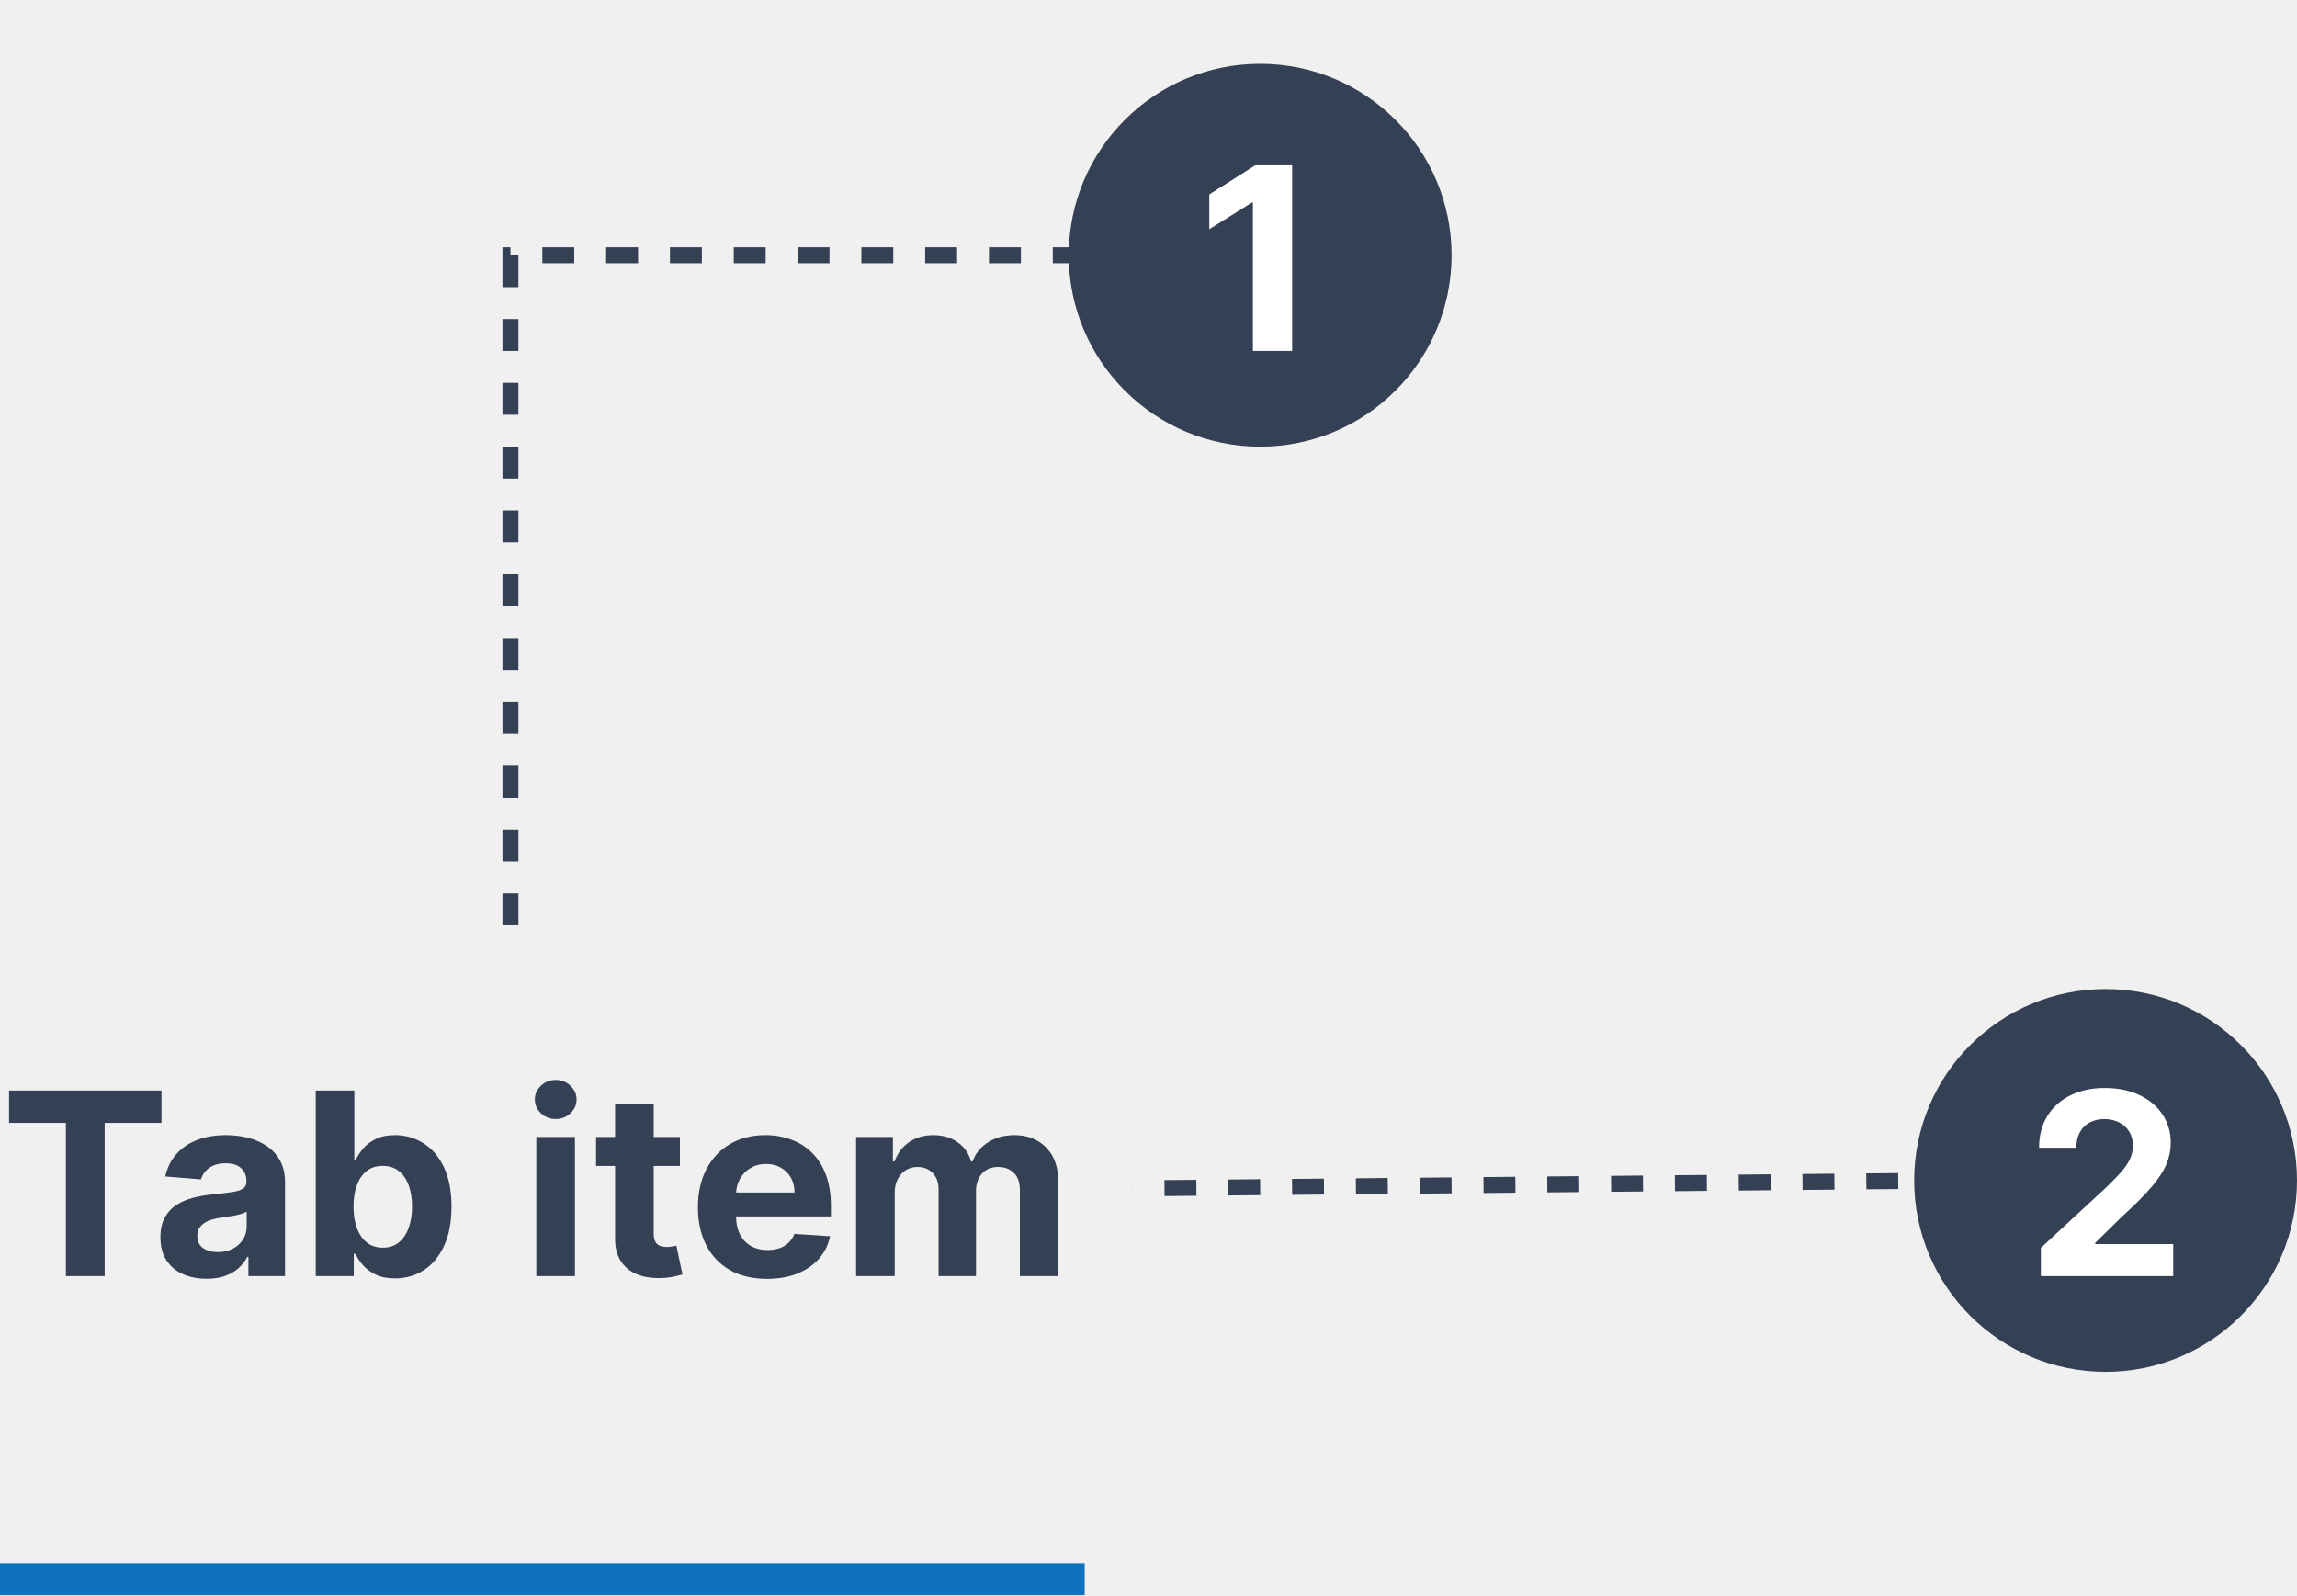
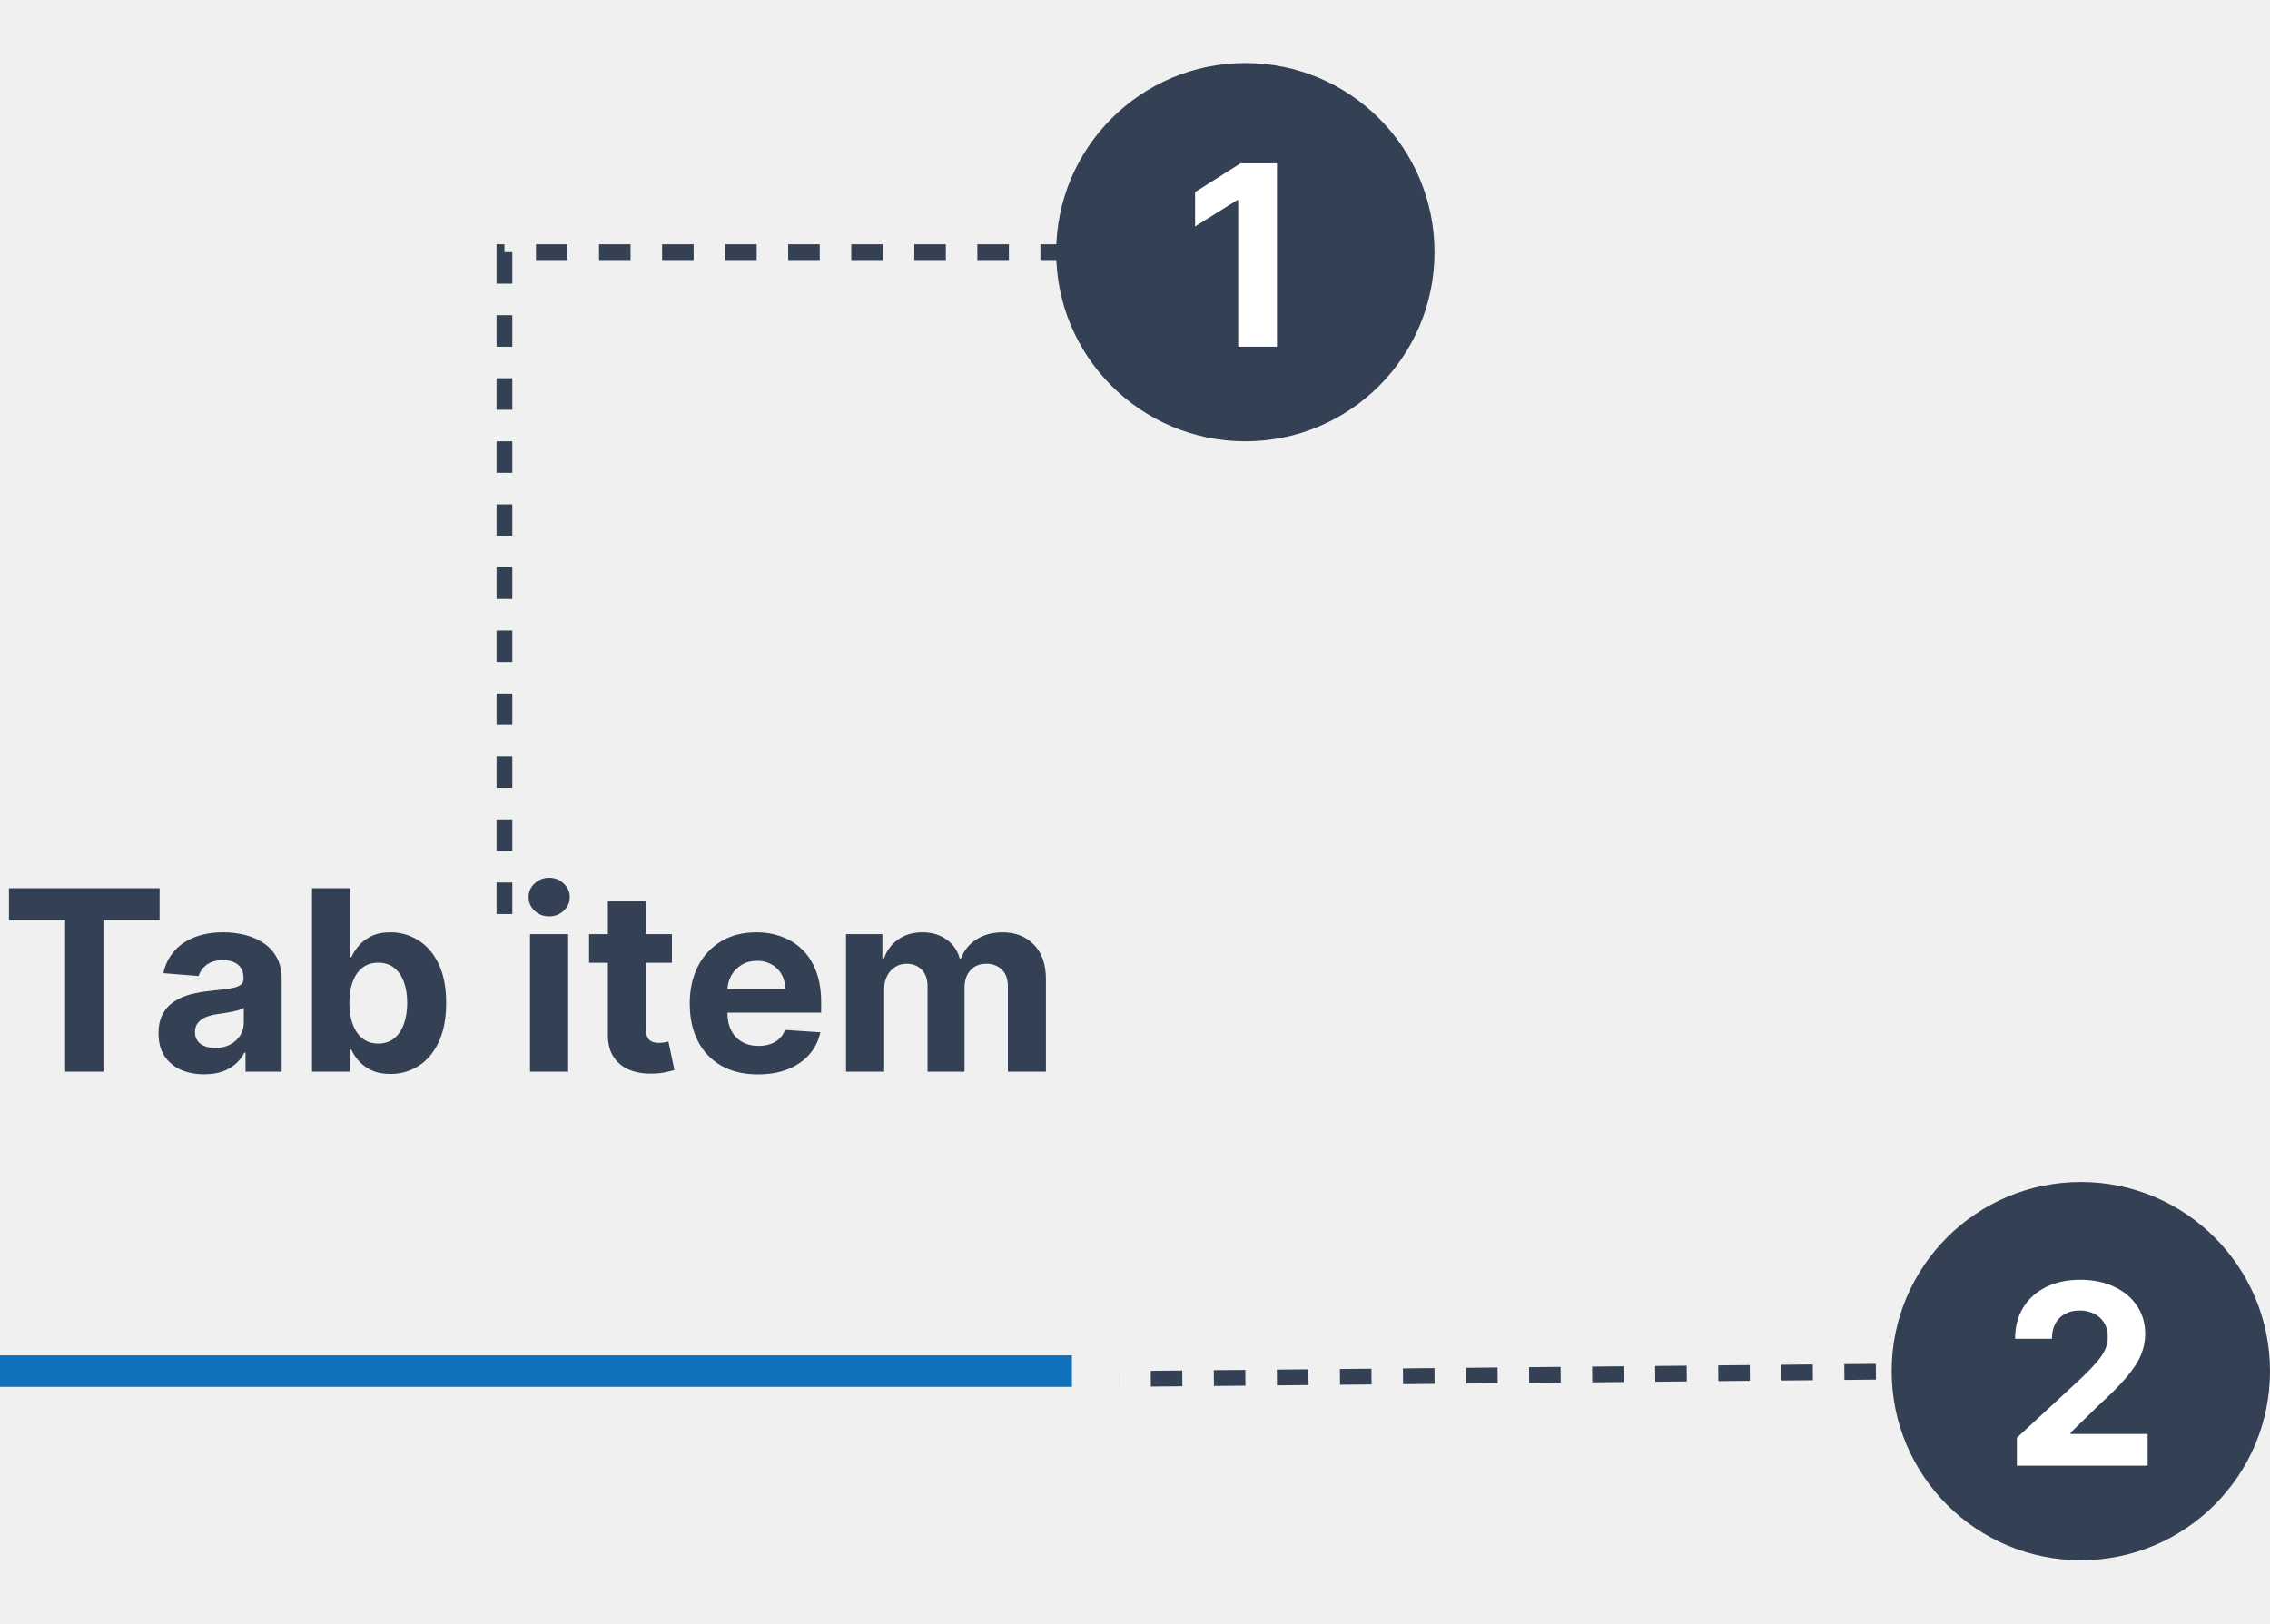
- <svg xmlns="http://www.w3.org/2000/svg" width="144" height="100" viewBox="0 0 144 100" fill="none">
-   <circle cx="132" cy="74" r="12" fill="#344054" />
-   <path d="M127.943 80V78.227L132.085 74.392C132.438 74.051 132.733 73.744 132.972 73.472C133.214 73.199 133.398 72.932 133.523 72.671C133.648 72.405 133.71 72.119 133.71 71.812C133.71 71.472 133.633 71.178 133.477 70.932C133.322 70.682 133.11 70.49 132.841 70.358C132.572 70.222 132.267 70.153 131.926 70.153C131.57 70.153 131.259 70.225 130.994 70.369C130.729 70.513 130.525 70.72 130.381 70.989C130.237 71.258 130.165 71.578 130.165 71.949H127.83C127.83 71.188 128.002 70.526 128.347 69.966C128.691 69.405 129.174 68.972 129.795 68.665C130.417 68.358 131.133 68.204 131.943 68.204C132.777 68.204 133.502 68.352 134.119 68.648C134.741 68.939 135.223 69.345 135.568 69.864C135.913 70.383 136.085 70.977 136.085 71.648C136.085 72.087 135.998 72.521 135.824 72.949C135.653 73.377 135.348 73.852 134.909 74.375C134.47 74.894 133.85 75.517 133.051 76.244L131.352 77.909V77.989H136.239V80H127.943Z" fill="white" />
-   <path d="M123 74L71 74.5" stroke="#344054" stroke-dasharray="2 2" />
+ <svg xmlns="http://www.w3.org/2000/svg" width="144" height="103" viewBox="0 0 144 103" fill="none">
+   <circle cx="132" cy="87" r="12" fill="#344054" />
+   <path d="M127.943 93v-1.773l4.142-3.835c.353-.34.648-.648.887-.92.242-.273.426-.54.551-.801.125-.266.187-.552.187-.859 0-.34-.077-.634-.233-.88a1.526 1.526 0 0 0-.636-.574 1.995 1.995 0 0 0-.915-.205c-.356 0-.667.072-.932.216-.265.144-.469.35-.613.62-.144.269-.216.589-.216.96h-2.335c0-.761.172-1.422.517-1.983.344-.56.827-.994 1.448-1.301.622-.307 1.338-.46 2.148-.46.834 0 1.559.147 2.176.443.622.291 1.104.697 1.449 1.216s.517 1.113.517 1.784c0 .44-.087.873-.261 1.3-.171.429-.476.904-.915 1.427-.439.519-1.059 1.142-1.858 1.87l-1.699 1.664v.08h4.887V93h-8.296Z" fill="#fff" />
+   <path d="m123 87-52 .5" stroke="#344054" stroke-dasharray="2 2" />
  <circle cx="79" cy="16" r="12" fill="#344054" />
-   <path d="M81.006 10.364V22H78.546V12.699H78.477L75.812 14.369V12.188L78.693 10.364H81.006Z" fill="white" />
-   <path d="M76 16H32V58" stroke="#344054" stroke-dasharray="2 2" />
-   <path d="M0.568 70.392V68.364H10.125V70.392H6.562V80H4.131V70.392H0.568ZM12.954 80.165C12.398 80.165 11.902 80.068 11.466 79.875C11.03 79.678 10.686 79.388 10.432 79.006C10.182 78.619 10.057 78.138 10.057 77.562C10.057 77.078 10.146 76.671 10.324 76.341C10.502 76.011 10.744 75.746 11.051 75.546C11.358 75.345 11.706 75.193 12.097 75.091C12.491 74.989 12.903 74.917 13.335 74.875C13.843 74.822 14.252 74.773 14.562 74.727C14.873 74.678 15.098 74.606 15.239 74.511C15.379 74.417 15.449 74.276 15.449 74.091V74.057C15.449 73.697 15.335 73.419 15.108 73.222C14.884 73.025 14.566 72.926 14.153 72.926C13.718 72.926 13.371 73.023 13.114 73.216C12.856 73.405 12.686 73.644 12.602 73.932L10.364 73.75C10.477 73.22 10.701 72.761 11.034 72.375C11.367 71.985 11.797 71.686 12.324 71.477C12.854 71.265 13.468 71.159 14.165 71.159C14.65 71.159 15.114 71.216 15.557 71.329C16.004 71.443 16.4 71.619 16.744 71.858C17.093 72.097 17.367 72.403 17.568 72.778C17.769 73.15 17.869 73.595 17.869 74.114V80H15.574V78.79H15.506C15.366 79.062 15.178 79.303 14.943 79.511C14.708 79.716 14.426 79.877 14.097 79.994C13.767 80.108 13.386 80.165 12.954 80.165ZM13.648 78.494C14.004 78.494 14.318 78.424 14.591 78.284C14.864 78.14 15.078 77.947 15.233 77.704C15.388 77.462 15.466 77.188 15.466 76.881V75.954C15.39 76.004 15.286 76.049 15.153 76.091C15.025 76.129 14.879 76.165 14.716 76.199C14.553 76.229 14.39 76.258 14.227 76.284C14.064 76.307 13.917 76.328 13.784 76.347C13.5 76.388 13.252 76.454 13.04 76.546C12.828 76.636 12.663 76.76 12.546 76.915C12.428 77.066 12.369 77.256 12.369 77.483C12.369 77.812 12.489 78.064 12.727 78.239C12.97 78.409 13.277 78.494 13.648 78.494ZM19.793 80V68.364H22.213V72.739H22.287C22.393 72.504 22.546 72.265 22.747 72.023C22.952 71.776 23.217 71.572 23.543 71.409C23.872 71.242 24.281 71.159 24.77 71.159C25.406 71.159 25.993 71.326 26.531 71.659C27.069 71.989 27.499 72.487 27.821 73.153C28.143 73.816 28.304 74.648 28.304 75.648C28.304 76.621 28.147 77.443 27.832 78.114C27.522 78.78 27.098 79.286 26.56 79.631C26.026 79.972 25.427 80.142 24.764 80.142C24.294 80.142 23.895 80.064 23.565 79.909C23.24 79.754 22.973 79.559 22.764 79.324C22.556 79.085 22.397 78.845 22.287 78.602H22.179V80H19.793ZM22.162 75.636C22.162 76.155 22.234 76.608 22.378 76.994C22.522 77.381 22.73 77.682 23.003 77.898C23.276 78.11 23.607 78.216 23.997 78.216C24.391 78.216 24.724 78.108 24.997 77.892C25.27 77.672 25.476 77.369 25.616 76.983C25.76 76.593 25.832 76.144 25.832 75.636C25.832 75.133 25.762 74.689 25.622 74.307C25.482 73.924 25.276 73.625 25.003 73.409C24.73 73.193 24.395 73.085 23.997 73.085C23.603 73.085 23.27 73.189 22.997 73.398C22.728 73.606 22.522 73.901 22.378 74.284C22.234 74.667 22.162 75.117 22.162 75.636ZM33.622 80V71.273H36.043V80H33.622ZM34.838 70.148C34.478 70.148 34.169 70.028 33.912 69.79C33.658 69.547 33.531 69.258 33.531 68.921C33.531 68.587 33.658 68.301 33.912 68.062C34.169 67.82 34.478 67.699 34.838 67.699C35.198 67.699 35.505 67.82 35.758 68.062C36.016 68.301 36.145 68.587 36.145 68.921C36.145 69.258 36.016 69.547 35.758 69.79C35.505 70.028 35.198 70.148 34.838 70.148ZM42.624 71.273V73.091H37.368V71.273H42.624ZM38.561 69.182H40.981V77.318C40.981 77.542 41.016 77.716 41.084 77.841C41.152 77.962 41.247 78.047 41.368 78.097C41.493 78.146 41.637 78.171 41.8 78.171C41.913 78.171 42.027 78.161 42.141 78.142C42.254 78.119 42.341 78.102 42.402 78.091L42.783 79.892C42.661 79.93 42.491 79.974 42.271 80.023C42.052 80.076 41.785 80.108 41.47 80.119C40.887 80.142 40.376 80.064 39.936 79.886C39.501 79.708 39.161 79.432 38.919 79.057C38.677 78.682 38.557 78.208 38.561 77.636V69.182ZM48.084 80.171C47.186 80.171 46.413 79.989 45.766 79.625C45.122 79.258 44.626 78.739 44.277 78.068C43.928 77.394 43.754 76.597 43.754 75.676C43.754 74.778 43.928 73.99 44.277 73.312C44.626 72.635 45.116 72.106 45.749 71.727C46.385 71.349 47.131 71.159 47.987 71.159C48.563 71.159 49.099 71.252 49.595 71.438C50.095 71.619 50.531 71.894 50.902 72.261C51.277 72.629 51.569 73.091 51.777 73.648C51.985 74.201 52.09 74.849 52.09 75.591V76.256H44.72V74.756H49.811C49.811 74.407 49.735 74.099 49.584 73.829C49.432 73.561 49.222 73.35 48.953 73.199C48.688 73.044 48.379 72.966 48.027 72.966C47.66 72.966 47.334 73.051 47.05 73.222C46.769 73.388 46.55 73.614 46.391 73.898C46.231 74.178 46.15 74.49 46.146 74.835V76.261C46.146 76.693 46.226 77.066 46.385 77.381C46.548 77.695 46.777 77.938 47.072 78.108C47.368 78.278 47.718 78.364 48.124 78.364C48.392 78.364 48.639 78.326 48.862 78.25C49.086 78.174 49.277 78.061 49.436 77.909C49.595 77.758 49.716 77.572 49.8 77.352L52.038 77.5C51.925 78.038 51.692 78.508 51.34 78.909C50.991 79.307 50.54 79.617 49.987 79.841C49.438 80.061 48.803 80.171 48.084 80.171ZM53.669 80V71.273H55.976V72.812H56.078C56.26 72.301 56.563 71.898 56.987 71.602C57.411 71.307 57.919 71.159 58.51 71.159C59.108 71.159 59.618 71.309 60.038 71.608C60.459 71.903 60.739 72.305 60.879 72.812H60.97C61.148 72.312 61.47 71.913 61.936 71.614C62.406 71.311 62.961 71.159 63.601 71.159C64.415 71.159 65.076 71.419 65.584 71.938C66.095 72.453 66.351 73.184 66.351 74.131V80H63.936V74.608C63.936 74.123 63.807 73.76 63.55 73.517C63.292 73.275 62.97 73.153 62.584 73.153C62.144 73.153 61.802 73.294 61.555 73.574C61.309 73.85 61.186 74.216 61.186 74.671V80H58.84V74.557C58.84 74.129 58.716 73.788 58.47 73.534C58.228 73.28 57.908 73.153 57.51 73.153C57.241 73.153 56.999 73.222 56.783 73.358C56.571 73.49 56.402 73.678 56.277 73.921C56.152 74.159 56.09 74.439 56.09 74.761V80H53.669Z" fill="#344054" />
-   <rect y="98" width="68" height="2" fill="#0F71BB" />
+   <path d="M81.006 10.364V22h-2.46v-9.301h-.069l-2.665 1.67v-2.181l2.881-1.824h2.313Z" fill="#fff" />
+   <path d="M76 16H32v42" stroke="#344054" stroke-dasharray="2 2" />
+   <path d="M.568 58.392v-2.028h9.557v2.028H6.562V68H4.131v-9.608H.568Zm12.386 9.773c-.556 0-1.053-.097-1.488-.29a2.397 2.397 0 0 1-1.034-.87c-.25-.386-.375-.867-.375-1.442 0-.485.089-.892.267-1.222.178-.33.42-.595.727-.795a3.51 3.51 0 0 1 1.046-.455 7.969 7.969 0 0 1 1.238-.216 31.4 31.4 0 0 0 1.227-.148c.311-.049.537-.12.677-.216a.475.475 0 0 0 .21-.42v-.034c0-.36-.114-.638-.341-.835-.224-.197-.542-.296-.955-.296-.435 0-.782.097-1.04.29-.257.19-.427.428-.51.716l-2.24-.182a3.05 3.05 0 0 1 .671-1.375c.333-.39.763-.69 1.29-.898.53-.212 1.144-.318 1.84-.318.486 0 .95.057 1.393.17.447.114.843.29 1.187.529.349.239.623.545.824.92.2.372.301.817.301 1.336V68h-2.295v-1.21h-.068c-.14.272-.328.513-.563.721a2.605 2.605 0 0 1-.846.483c-.33.114-.71.17-1.143.17Zm.694-1.67c.356 0 .67-.07.943-.21a1.67 1.67 0 0 0 .642-.58c.155-.243.233-.517.233-.824v-.926c-.076.049-.18.094-.313.136a5.692 5.692 0 0 1-.437.108c-.163.03-.326.059-.489.085l-.443.063a2.991 2.991 0 0 0-.744.199 1.19 1.19 0 0 0-.494.369.9.9 0 0 0-.177.568c0 .33.12.581.358.756.243.17.55.255.92.255ZM19.793 68V56.364h2.42v4.375h.074c.106-.235.26-.474.46-.716.205-.247.47-.451.796-.614.33-.167.738-.25 1.227-.25a3.28 3.28 0 0 1 1.761.5c.538.33.968.828 1.29 1.494.322.663.483 1.495.483 2.495 0 .973-.157 1.795-.472 2.466-.31.666-.735 1.172-1.272 1.517a3.267 3.267 0 0 1-1.796.511c-.47 0-.87-.078-1.199-.233a2.48 2.48 0 0 1-.8-.585 2.976 2.976 0 0 1-.478-.722h-.108V68h-2.386Zm2.369-4.364c0 .52.072.972.216 1.358.144.387.352.688.625.904.273.212.604.318.994.318.394 0 .727-.108 1-.324.273-.22.48-.523.62-.909.143-.39.215-.84.215-1.347 0-.503-.07-.947-.21-1.33-.14-.382-.346-.681-.62-.897-.272-.216-.607-.324-1.005-.324-.394 0-.727.104-1 .313-.269.208-.475.503-.62.886-.143.383-.215.833-.215 1.352ZM33.622 68v-8.727h2.42V68h-2.42Zm1.216-9.852c-.36 0-.669-.12-.926-.358a1.16 1.16 0 0 1-.38-.87c0-.333.126-.619.38-.858.258-.242.566-.363.926-.363.36 0 .667.121.92.364.258.238.387.524.387.857 0 .338-.129.627-.387.87-.253.238-.56.358-.92.358Zm7.786 1.125v1.818h-5.256v-1.818h5.256Zm-4.063-2.091h2.42v8.136c0 .224.035.398.103.523a.564.564 0 0 0 .284.256c.125.049.269.074.432.074.113 0 .227-.01.34-.029l.262-.051.38 1.801a6.777 6.777 0 0 1-.51.13 4.09 4.09 0 0 1-.802.097c-.583.023-1.094-.055-1.534-.233a2.142 2.142 0 0 1-1.017-.83c-.242-.374-.362-.848-.358-1.42v-8.454Zm9.523 10.989c-.898 0-1.67-.182-2.318-.546a3.736 3.736 0 0 1-1.489-1.557c-.349-.674-.523-1.471-.523-2.392 0-.898.175-1.686.523-2.364a3.864 3.864 0 0 1 1.472-1.585c.636-.378 1.382-.568 2.238-.568.576 0 1.112.093 1.608.279.5.181.936.456 1.307.823.375.368.667.83.875 1.387.208.553.313 1.2.313 1.943v.665h-7.37v-1.5h5.091c0-.349-.076-.657-.227-.926a1.627 1.627 0 0 0-.63-.631 1.798 1.798 0 0 0-.927-.233c-.367 0-.693.085-.977.256a1.8 1.8 0 0 0-.66.676c-.159.28-.24.592-.244.937v1.426c0 .432.08.805.239 1.12.163.314.392.556.687.727.296.17.646.256 1.052.256.268 0 .515-.038.738-.114a1.55 1.55 0 0 0 .574-.34c.16-.152.28-.338.364-.558l2.238.148a3.057 3.057 0 0 1-.698 1.41c-.349.397-.8.707-1.353.93-.549.22-1.184.33-1.903.33ZM53.669 68v-8.727h2.307v1.54h.102a2.42 2.42 0 0 1 .91-1.21c.423-.296.931-.444 1.522-.444.598 0 1.108.15 1.528.449.42.295.701.697.841 1.205h.091c.178-.5.5-.9.966-1.2.47-.302 1.025-.454 1.665-.454.814 0 1.475.26 1.983.779.511.515.767 1.246.767 2.193V68h-2.415v-5.392c0-.485-.129-.848-.386-1.091a1.358 1.358 0 0 0-.966-.364c-.44 0-.782.14-1.029.42-.246.277-.369.643-.369 1.097V68H58.84v-5.443c0-.428-.124-.77-.37-1.023-.242-.254-.562-.38-.96-.38-.269 0-.511.068-.727.204-.212.133-.381.32-.506.563a1.788 1.788 0 0 0-.188.84V68h-2.42Z" fill="#344054" />
+   <path fill="#0F71BB" d="M0 86h68v2H0z" />
</svg>
